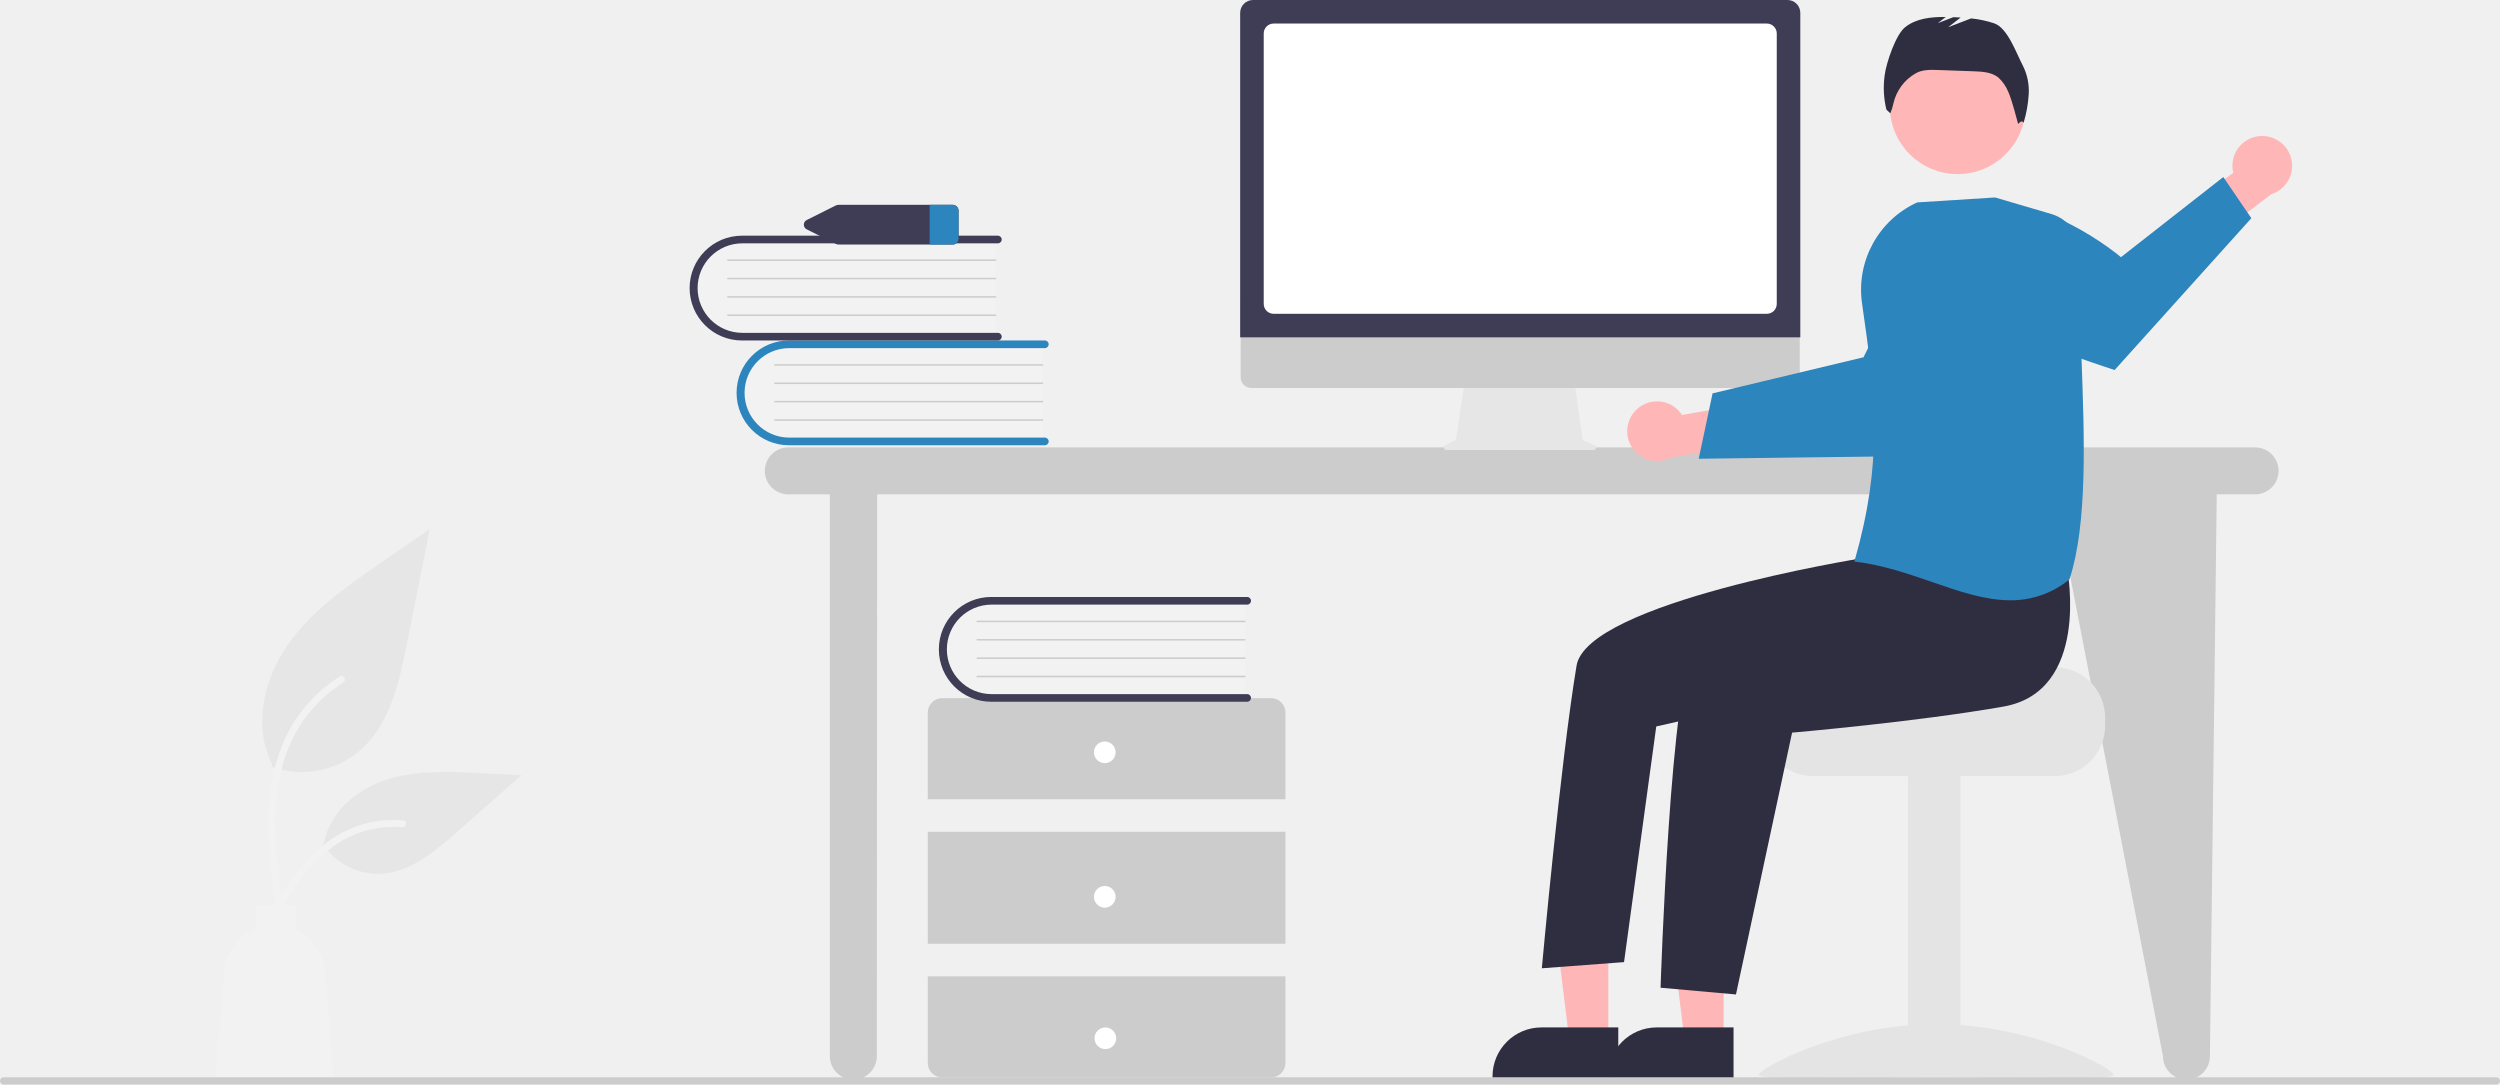
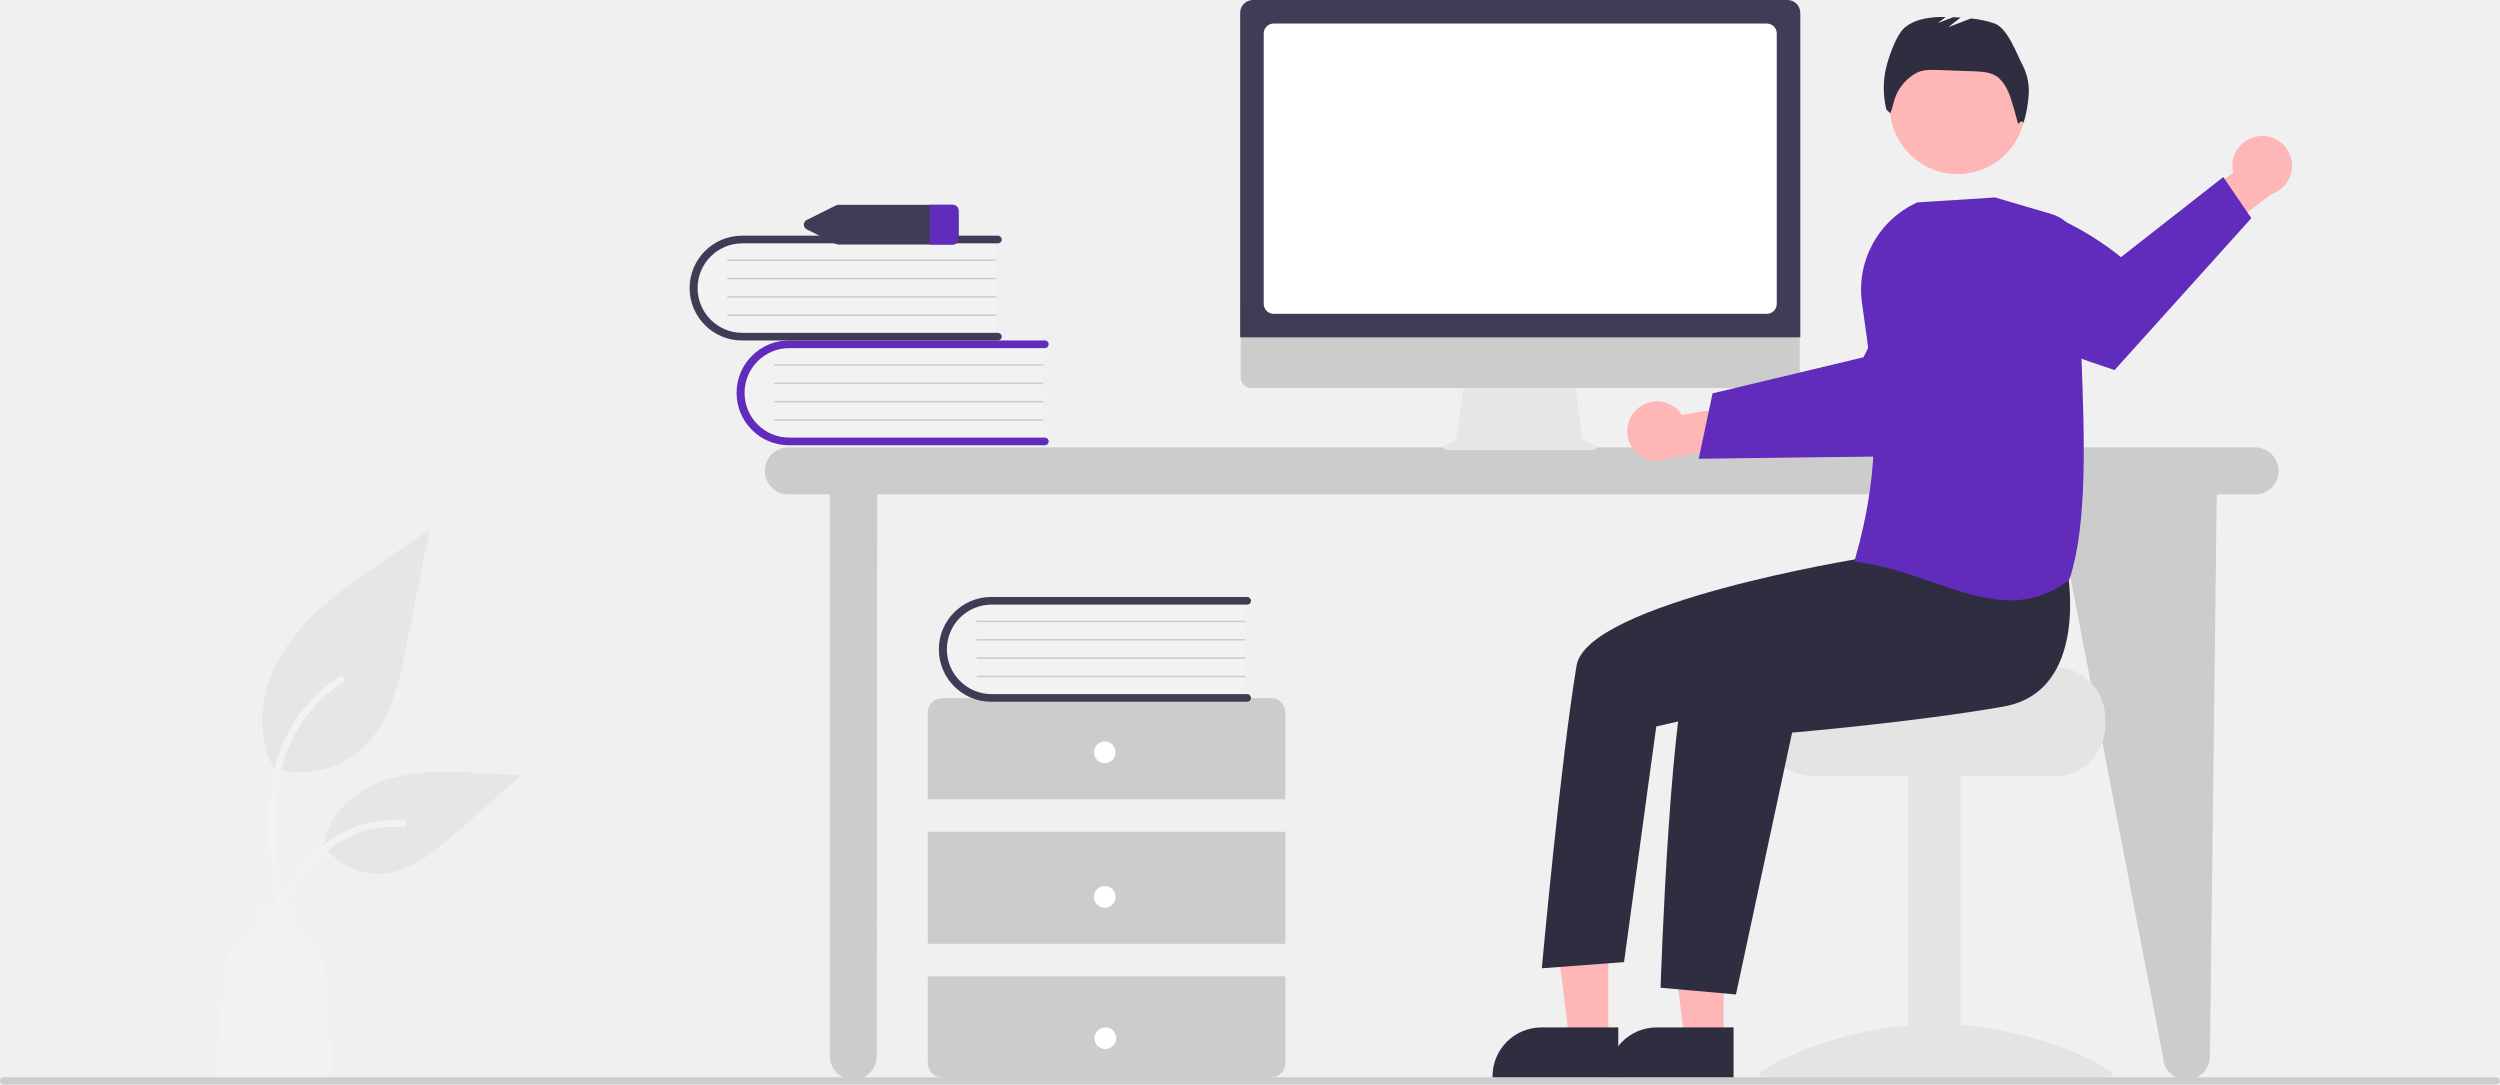
<svg xmlns="http://www.w3.org/2000/svg" data-name="Layer 1" width="979.327" height="424.837" viewBox="0 0 979.327 424.837">
  <path d="M993.718,412.839H419.142a9.199,9.199,0,0,0,0,18.398H435.417V651.303a9.199,9.199,0,0,0,18.398,0l.14-220.065h461.156l42.52,220.065a9.199,9.199,0,1,0,18.398,0l2.676-220.065h15.014a9.199,9.199,0,0,0,0-18.398Z" transform="translate(-110.3366 -237.5817)" fill="#ccc" />
  <path d="M518.737,371.85v38.955H421.141a19.489,19.489,0,1,1-1.355-38.955q.677-.024,1.355,0Z" transform="translate(-110.3366 -237.5817)" fill="#f2f2f2" />
-   <path d="M521.134,410.506a1.499,1.499,0,0,1-1.498,1.498H419.403a20.526,20.526,0,0,1,0-41.052H519.636a1.498,1.498,0,1,1,0,2.997H419.403a17.53,17.53,0,0,0,0,35.059H519.636A1.499,1.499,0,0,1,521.134,410.506Z" transform="translate(-110.3366 -237.5817)" fill="#2c85bc" />
+   <path d="M521.134,410.506a1.499,1.499,0,0,1-1.498,1.498H419.403a20.526,20.526,0,0,1,0-41.052H519.636a1.498,1.498,0,1,1,0,2.997H419.403a17.53,17.53,0,0,0,0,35.059H519.636A1.499,1.499,0,0,1,521.134,410.506Z" transform="translate(-110.3366 -237.5817)" fill="#612cbc" />
  <path d="M518.737,380.84H413.859a.3.3,0,0,1-.006-.599H518.737a.3.3,0,0,1,0,.599Z" transform="translate(-110.3366 -237.5817)" fill="#ccc" />
  <path d="M518.737,388.032H413.859a.3.3,0,0,1-.006-.599H518.737a.3.3,0,0,1,0,.599Z" transform="translate(-110.3366 -237.5817)" fill="#ccc" />
  <path d="M518.737,395.223H413.859a.3.3,0,0,1-.006-.599H518.737a.3.3,0,0,1,0,.599Z" transform="translate(-110.3366 -237.5817)" fill="#ccc" />
  <path d="M518.737,402.415H413.859a.3.3,0,0,1-.006-.599H518.737a.3.3,0,0,1,0,.599Z" transform="translate(-110.3366 -237.5817)" fill="#ccc" />
  <path d="M500.339,330.809v38.955H402.743a19.489,19.489,0,0,1-1.355-38.955q.677-.024,1.355,0Z" transform="translate(-110.3366 -237.5817)" fill="#f2f2f2" />
  <path d="M502.737,369.464a1.499,1.499,0,0,1-1.498,1.498H401.005a20.526,20.526,0,0,1,0-41.052H501.239a1.498,1.498,0,1,1,0,2.997H401.005a17.53,17.53,0,0,0,0,35.059H501.239A1.499,1.499,0,0,1,502.737,369.464Z" transform="translate(-110.3366 -237.5817)" fill="#3f3d56" />
  <path d="M500.339,339.799H395.461a.3.3,0,0,1-.006-.599H500.339a.3.3,0,0,1,0,.599Z" transform="translate(-110.3366 -237.5817)" fill="#ccc" />
  <path d="M500.339,346.991H395.461a.3.3,0,0,1-.006-.599H500.339a.3.3,0,0,1,0,.599Z" transform="translate(-110.3366 -237.5817)" fill="#ccc" />
  <path d="M500.339,354.182H395.461a.3.3,0,0,1-.006-.599H500.339a.3.3,0,0,1,0,.599Z" transform="translate(-110.3366 -237.5817)" fill="#ccc" />
  <path d="M500.339,361.374H395.461a.3.3,0,0,1-.006-.599H500.339a.3.3,0,0,1,0,.599Z" transform="translate(-110.3366 -237.5817)" fill="#ccc" />
  <path d="M613.874,550.683V516.718a5.661,5.661,0,0,0-5.661-5.661H479.428a5.661,5.661,0,0,0-5.661,5.661v33.965Z" transform="translate(-110.3366 -237.5817)" fill="#ccc" />
  <rect x="363.431" y="325.839" width="140.106" height="43.872" fill="#ccc" />
  <path d="M473.768,620.029V653.994a5.661,5.661,0,0,0,5.661,5.661H608.213a5.661,5.661,0,0,0,5.661-5.661V620.029Z" transform="translate(-110.3366 -237.5817)" fill="#ccc" />
  <circle cx="432.776" cy="294.704" r="4.246" fill="#fff" />
  <circle cx="432.776" cy="351.312" r="4.246" fill="#fff" />
  <circle cx="433.004" cy="406.722" r="4.246" fill="#fff" />
  <path d="M597.989,472.331v38.955H500.393a19.489,19.489,0,0,1-1.356-38.955q.678-.024,1.356,0Z" transform="translate(-110.3366 -237.5817)" fill="#f2f2f2" />
  <path d="M600.386,510.986a1.499,1.499,0,0,1-1.498,1.498H498.655a20.526,20.526,0,0,1-.025-41.052H598.888a1.498,1.498,0,1,1,0,2.997H498.655a17.53,17.53,0,0,0,0,35.059H598.888A1.499,1.499,0,0,1,600.386,510.986Z" transform="translate(-110.3366 -237.5817)" fill="#3f3d56" />
  <path d="M597.989,481.32H493.111a.3.3,0,0,1-.006-.599H597.989a.3.3,0,0,1,0,.599Z" transform="translate(-110.3366 -237.5817)" fill="#ccc" />
  <path d="M597.989,488.512H493.111a.3.3,0,0,1-.006-.599H597.989a.3.3,0,0,1,0,.599Z" transform="translate(-110.3366 -237.5817)" fill="#ccc" />
  <path d="M597.989,495.703H493.111a.3.3,0,0,1-.006-.599H597.989a.3.3,0,0,1,0,.599Z" transform="translate(-110.3366 -237.5817)" fill="#ccc" />
  <path d="M597.989,502.895H493.111a.3.3,0,0,1-.006-.599H597.989a.3.3,0,0,1,0,.599Z" transform="translate(-110.3366 -237.5817)" fill="#ccc" />
  <path d="M483.367,317.814H438.902a2.747,2.747,0,0,0-1.217.283l-11.223,5.618a2.045,2.045,0,0,0,0,3.764l11.223,5.618a2.747,2.747,0,0,0,1.217.283h44.466a2.334,2.334,0,0,0,2.463-2.165v-11.237A2.334,2.334,0,0,0,483.367,317.814Z" transform="translate(-110.3366 -237.5817)" fill="#3f3d56" />
-   <path d="M485.83,319.979v11.237a2.334,2.334,0,0,1-2.463,2.165h-8.859V317.814h8.859A2.334,2.334,0,0,1,485.83,319.979Z" transform="translate(-110.3366 -237.5817)" fill="#2c85bc" />
+   <path d="M485.83,319.979v11.237a2.334,2.334,0,0,1-2.463,2.165h-8.859V317.814h8.859A2.334,2.334,0,0,1,485.83,319.979Z" transform="translate(-110.3366 -237.5817)" fill="#612cbc" />
  <path d="M216.781,537.993a35.34,35.34,0,0,0,34.126-6.011c11.953-10.032,15.7-26.56,18.749-41.864q4.509-22.633,9.019-45.266l-18.882,13.002c-13.579,9.35-27.464,18.999-36.866,32.542S209.421,522.426,216.975,537.08" transform="translate(-110.3366 -237.5817)" fill="#e6e6e6" />
  <path d="M218.395,592.797c-1.911-13.921-3.876-28.02-2.536-42.09,1.191-12.496,5.003-24.7,12.764-34.707a57.736,57.736,0,0,1,14.813-13.423c1.481-.935,2.845,1.413,1.37,2.343a54.888,54.888,0,0,0-21.711,26.196c-4.727,12.023-5.486,25.128-4.671,37.9.493,7.723,1.537,15.396,2.589,23.059a1.406,1.406,0,0,1-.948,1.669,1.365,1.365,0,0,1-1.669-.948Z" transform="translate(-110.3366 -237.5817)" fill="#f2f2f2" />
  <path d="M236.802,568.164a26.014,26.014,0,0,0,22.666,11.699c11.474-.545,21.04-8.553,29.651-16.156l25.47-22.488-16.857-.807c-12.122-.58-24.557-1.121-36.104,2.617s-22.195,12.735-24.306,24.686" transform="translate(-110.3366 -237.5817)" fill="#e6e6e6" />
  <path d="M212.994,600.8c9.199-16.276,19.868-34.365,38.933-40.147A43.445,43.445,0,0,1,268.302,558.962c1.739.15,1.304,2.83-.431,2.68a40.361,40.361,0,0,0-26.133,6.914c-7.369,5.016-13.106,11.988-17.962,19.383-2.974,4.529-5.639,9.251-8.303,13.966-.852,1.507-3.341.419-2.479-1.105Z" transform="translate(-110.3366 -237.5817)" fill="#f2f2f2" />
  <path d="M198.255,617.932a19.698,19.698,0,0,1,12.071-16.498v-9.41h15.782v9.706a19.688,19.688,0,0,1,11.414,16.202l3.711,43.138H194.544Z" transform="translate(-110.3366 -237.5817)" fill="#f2f2f2" />
  <path d="M734.973,411.955l-4.695-1.977-3.221-23.536h-42.889l-3.491,23.439-4.2,2.1a.997.997,0,0,0,.446,1.89h57.663A.997.997,0,0,0,734.973,411.955Z" transform="translate(-110.3366 -237.5817)" fill="#e6e6e6" />
  <path d="M811.19,389.574H600.507a4.174,4.174,0,0,1-4.165-4.174V355.691H815.354V385.4A4.174,4.174,0,0,1,811.19,389.574Z" transform="translate(-110.3366 -237.5817)" fill="#ccc" />
  <path d="M815.575,369.732H596.15V242.613a5.037,5.037,0,0,1,5.032-5.032h209.361a5.038,5.038,0,0,1,5.032,5.032Z" transform="translate(-110.3366 -237.5817)" fill="#3f3d56" />
  <path d="M802.469,360.506h-193.214a3.883,3.883,0,0,1-3.879-3.879V250.687a3.884,3.884,0,0,1,3.879-3.879h193.214a3.884,3.884,0,0,1,3.879,3.879V356.627A3.883,3.883,0,0,1,802.469,360.506Z" transform="translate(-110.3366 -237.5817)" fill="#fff" />
  <path d="M751.58,397.887a11.616,11.616,0,0,1,17.666,2.272l26.134-4.646,6.697,15.193-36.999,6.043a11.679,11.679,0,0,1-13.499-18.862Z" transform="translate(-110.3366 -237.5817)" fill="#ffb6b6" />
-   <path d="M775.776,417.286l27.246-.34,3.449-.047,55.433-.698s15.053-14.361,28.161-29.146l-1.837-13.288A54.292,54.292,0,0,0,870.023,340.152C851.25,352.696,840.363,377.526,840.363,377.526l-34.37,8.221-3.438.822-21.356,5.103Z" transform="translate(-110.3366 -237.5817)" fill="#2c85bc" />
+   <path d="M775.776,417.286l27.246-.34,3.449-.047,55.433-.698s15.053-14.361,28.161-29.146l-1.837-13.288A54.292,54.292,0,0,0,870.023,340.152C851.25,352.696,840.363,377.526,840.363,377.526l-34.37,8.221-3.438.822-21.356,5.103Z" transform="translate(-110.3366 -237.5817)" fill="#612cbc" />
  <path d="M915.25,498.962H864.392c0,2.179-55.594,3.948-55.594,3.948a20.309,20.309,0,0,0-3.332,3.158,19.597,19.597,0,0,0-4.58,12.633v3.158a19.746,19.746,0,0,0,19.739,19.739h94.625a19.756,19.756,0,0,0,19.739-19.739v-3.158A19.766,19.766,0,0,0,915.25,498.962Z" transform="translate(-110.3366 -237.5817)" fill="#e4e4e4" />
  <rect x="747.402" y="303.231" width="20.528" height="118.49" fill="#e4e4e4" />
  <path d="M799.312,658.581c0,2.218,31.107.858,69.48.858s69.48,1.36,69.48-.858-31.107-19.807-69.48-19.807S799.312,656.363,799.312,658.581Z" transform="translate(-110.3366 -237.5817)" fill="#e4e4e4" />
  <polygon points="675.186 407.461 659.908 407.46 652.64 348.531 675.188 348.532 675.186 407.461" fill="#ffb6b6" />
  <path d="M789.419,659.852l-49.262-.002v-.623a19.175,19.175,0,0,1,19.174-19.174h.001l30.088.001Z" transform="translate(-110.3366 -237.5817)" fill="#2f2e41" />
  <polygon points="630.031 407.461 614.753 407.46 607.485 348.531 630.033 348.532 630.031 407.461" fill="#ffb6b6" />
  <path d="M744.264,659.852l-49.262-.002v-.623a19.175,19.175,0,0,1,19.174-19.174h.001l30.088.001Z" transform="translate(-110.3366 -237.5817)" fill="#2f2e41" />
  <circle cx="766.887" cy="41.636" r="26.564" fill="#ffb6b6" />
  <path d="M920.217,461.224s8.913,47.131-25,53.132-82.866,10.22-82.866,10.22L790.367,627.143l-29.534-2.637s3.928-123.467,13.588-133.127,70.712-38.583,70.712-38.583Z" transform="translate(-110.3366 -237.5817)" fill="#2f2e41" />
  <path d="M853.983,441.471,839.151,456.351s-107.094,17.25-111.226,41.985c-6.237,37.344-13.605,118.552-13.605,118.552l32.199-2.415,12.626-92.311,51.518-11.719L869.277,478.5Z" transform="translate(-110.3366 -237.5817)" fill="#2f2e41" />
  <path d="M902.785,263.361c-2.622-4.948-5.954-14.808-11.247-16.637a42.077,42.077,0,0,0-9.058-1.93l-8.996,3.46,4.896-3.808q-1.43-.085-2.858-.139l-6.07,2.335,3.105-2.415c-5.659-.058-11.5.53-15.885,3.975-3.738,2.937-7.442,14.062-8.041,18.778a35.917,35.917,0,0,0,.66,13.531l1.537,1.462a18.859,18.859,0,0,0,1.206-3.839,18.181,18.181,0,0,1,8.703-11.806l.084-.047c2.578-1.451,5.707-1.384,8.663-1.278l14.042.505c3.378.122,7.016.335,9.65,2.454a15.888,15.888,0,0,1,3.858,5.589c1.309,2.641,3.866,12.604,3.866,12.604s1.447-1.881,2.14-.481a48.398,48.398,0,0,0,2.014-11.233A22.009,22.009,0,0,0,902.785,263.361Z" transform="translate(-110.3366 -237.5817)" fill="#2f2e41" />
  <path d="M995.694,290.883A11.616,11.616,0,0,0,985.181,305.261l-21.361,15.757,6.41,15.317,29.854-22.676a11.679,11.679,0,0,0-4.389-22.776Z" transform="translate(-110.3366 -237.5817)" fill="#ffb6b6" />
-   <path d="M992.256,323.052l-53.551,59.474s-25.609-8.198-45.415-17.086l-8.898-27.328a54.343,54.343,0,0,1-2.601-19.664c27.456-7.306,59.391,19.879,59.391,19.879l40.085-31.399Z" transform="translate(-110.3366 -237.5817)" fill="#2c85bc" />
-   <path d="M867.301,465.617c-9.554-3.3-19.433-6.713-30.089-7.994l-.458-.055.126-.443c11.031-38.731,8.278-63.507,2.872-100.723a37.591,37.591,0,0,1,21.548-39.501l.065-.03,30.434-1.934.069-.004,22.134,6.51a15.183,15.183,0,0,1,10.867,14.831c-.24,12.239.269,25.904.807,40.371,1.208,32.456,2.457,66.016-4.63,87.792l-.037.114-.095.074a36.099,36.099,0,0,1-23.081,8.108C887.901,472.732,877.762,469.23,867.301,465.617Z" transform="translate(-110.3366 -237.5817)" fill="#2c85bc" />
+   <path d="M992.256,323.052l-53.551,59.474s-25.609-8.198-45.415-17.086l-8.898-27.328a54.343,54.343,0,0,1-2.601-19.664c27.456-7.306,59.391,19.879,59.391,19.879l40.085-31.399Z" transform="translate(-110.3366 -237.5817)" fill="#612cbc" />
+   <path d="M867.301,465.617c-9.554-3.3-19.433-6.713-30.089-7.994l-.458-.055.126-.443c11.031-38.731,8.278-63.507,2.872-100.723a37.591,37.591,0,0,1,21.548-39.501l.065-.03,30.434-1.934.069-.004,22.134,6.51a15.183,15.183,0,0,1,10.867,14.831c-.24,12.239.269,25.904.807,40.371,1.208,32.456,2.457,66.016-4.63,87.792l-.037.114-.095.074a36.099,36.099,0,0,1-23.081,8.108C887.901,472.732,877.762,469.23,867.301,465.617Z" transform="translate(-110.3366 -237.5817)" fill="#612cbc" />
  <path d="M1088.248,662.418H111.752a1.415,1.415,0,1,1,0-2.83h976.496a1.415,1.415,0,1,1,0,2.83Z" transform="translate(-110.3366 -237.5817)" fill="#ccc" />
</svg>
